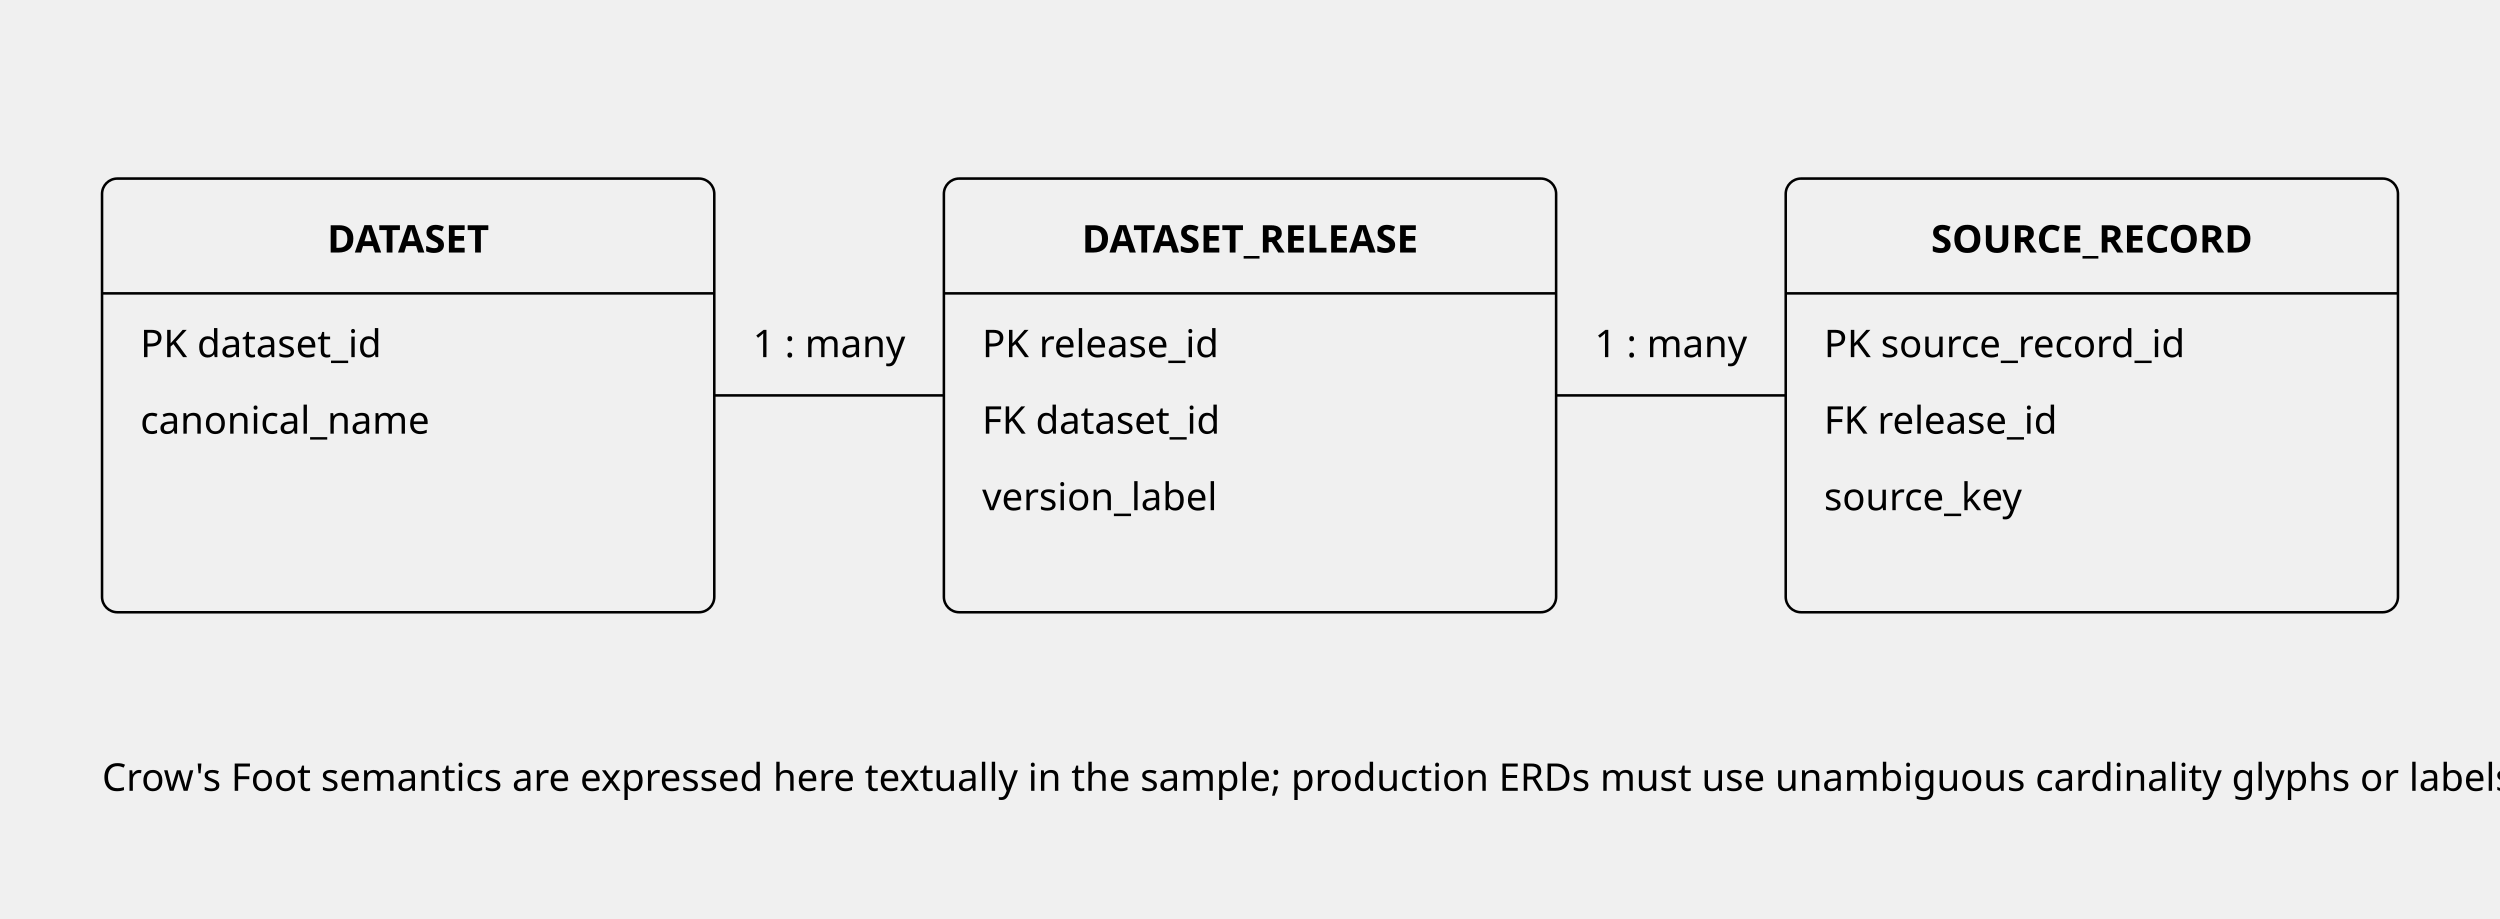
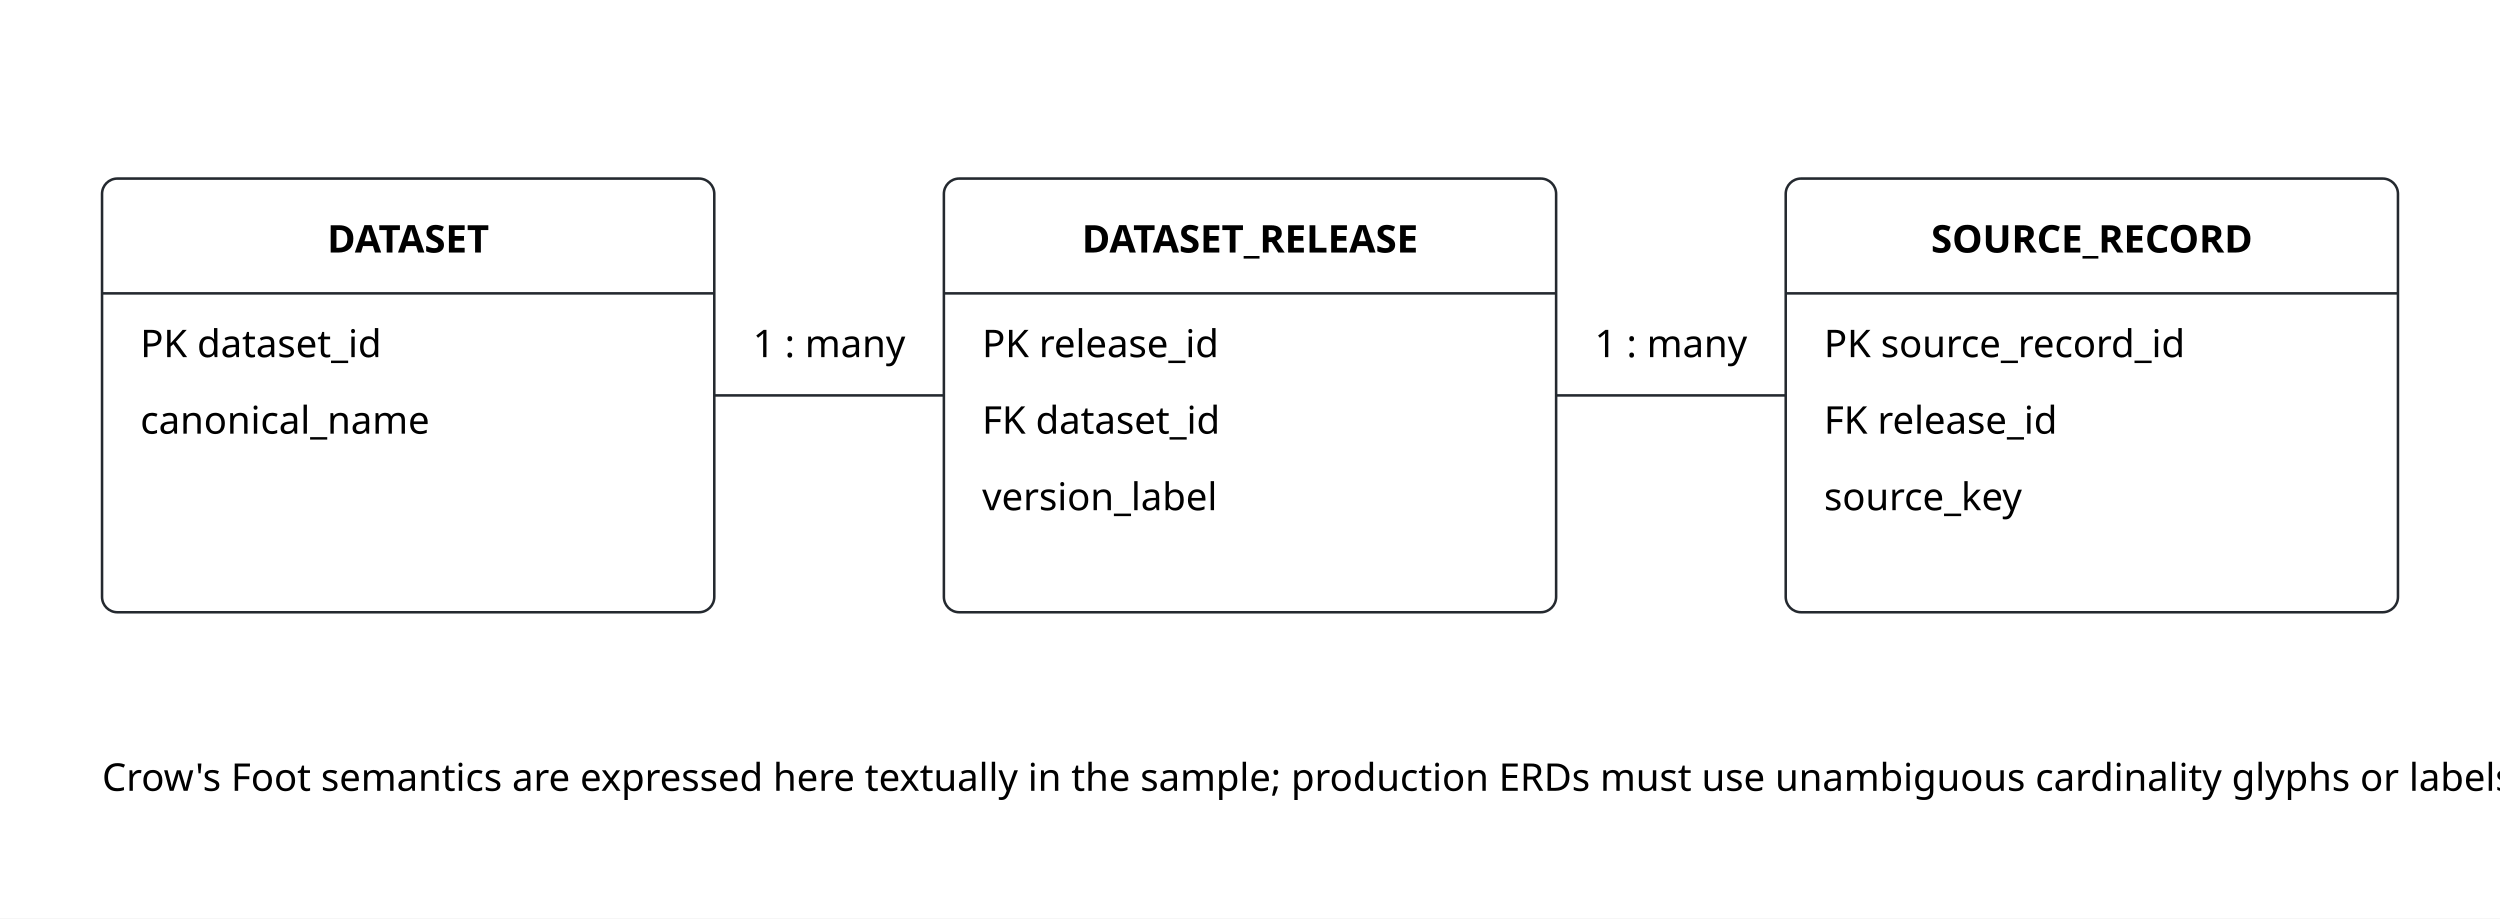
- <svg xmlns="http://www.w3.org/2000/svg" viewBox="0 0 980 360" role="img" aria-labelledby="title desc">
+ <svg xmlns="http://www.w3.org/2000/svg" viewBox="0 0 980 360" role="img" aria-labelledby="title desc" data-theme-safe="true" style="color:#24292f;background:#ffffff">
+   <rect id="diagram-background" x="0" y="0" width="100%" height="100%" fill="#ffffff" stroke="none" pointer-events="none" />
  <defs>
    <marker id="arr" markerWidth="8" markerHeight="8" refX="7" refY="3" orient="auto">
      <path d="M0,0 L0,6 L8,3 z" />
    </marker>
  </defs>
  <g font-family="sans-serif" fill="none" stroke="currentColor">
    <rect x="40" y="70" width="240" height="170" rx="6" />
    <rect x="370" y="70" width="240" height="170" rx="6" />
    <rect x="700" y="70" width="240" height="170" rx="6" />
    <line x1="40" y1="115" x2="280" y2="115" />
    <line x1="370" y1="115" x2="610" y2="115" />
    <line x1="700" y1="115" x2="940" y2="115" />
    <line x1="280" y1="155" x2="370" y2="155" />
    <line x1="610" y1="155" x2="700" y2="155" />
  </g>
  <g font-family="sans-serif" font-size="15">
    <text x="160" y="99" text-anchor="middle" font-weight="bold">DATASET</text>
    <text x="55" y="140">PK dataset_id</text>
    <text x="55" y="170">canonical_name</text>
    <text x="490" y="99" text-anchor="middle" font-weight="bold">DATASET_RELEASE</text>
    <text x="385" y="140">PK release_id</text>
    <text x="385" y="170">FK dataset_id</text>
    <text x="385" y="200">version_label</text>
    <text x="820" y="99" text-anchor="middle" font-weight="bold">SOURCE_RECORD</text>
    <text x="715" y="140">PK source_record_id</text>
    <text x="715" y="170">FK release_id</text>
    <text x="715" y="200">source_key</text>
    <text x="325" y="140" text-anchor="middle">1 : many</text>
    <text x="655" y="140" text-anchor="middle">1 : many</text>
    <text x="40" y="310">Crow's Foot semantics are expressed here textually in the sample; production ERDs must use unambiguous cardinality glyphs or labels.</text>
  </g>
</svg>
